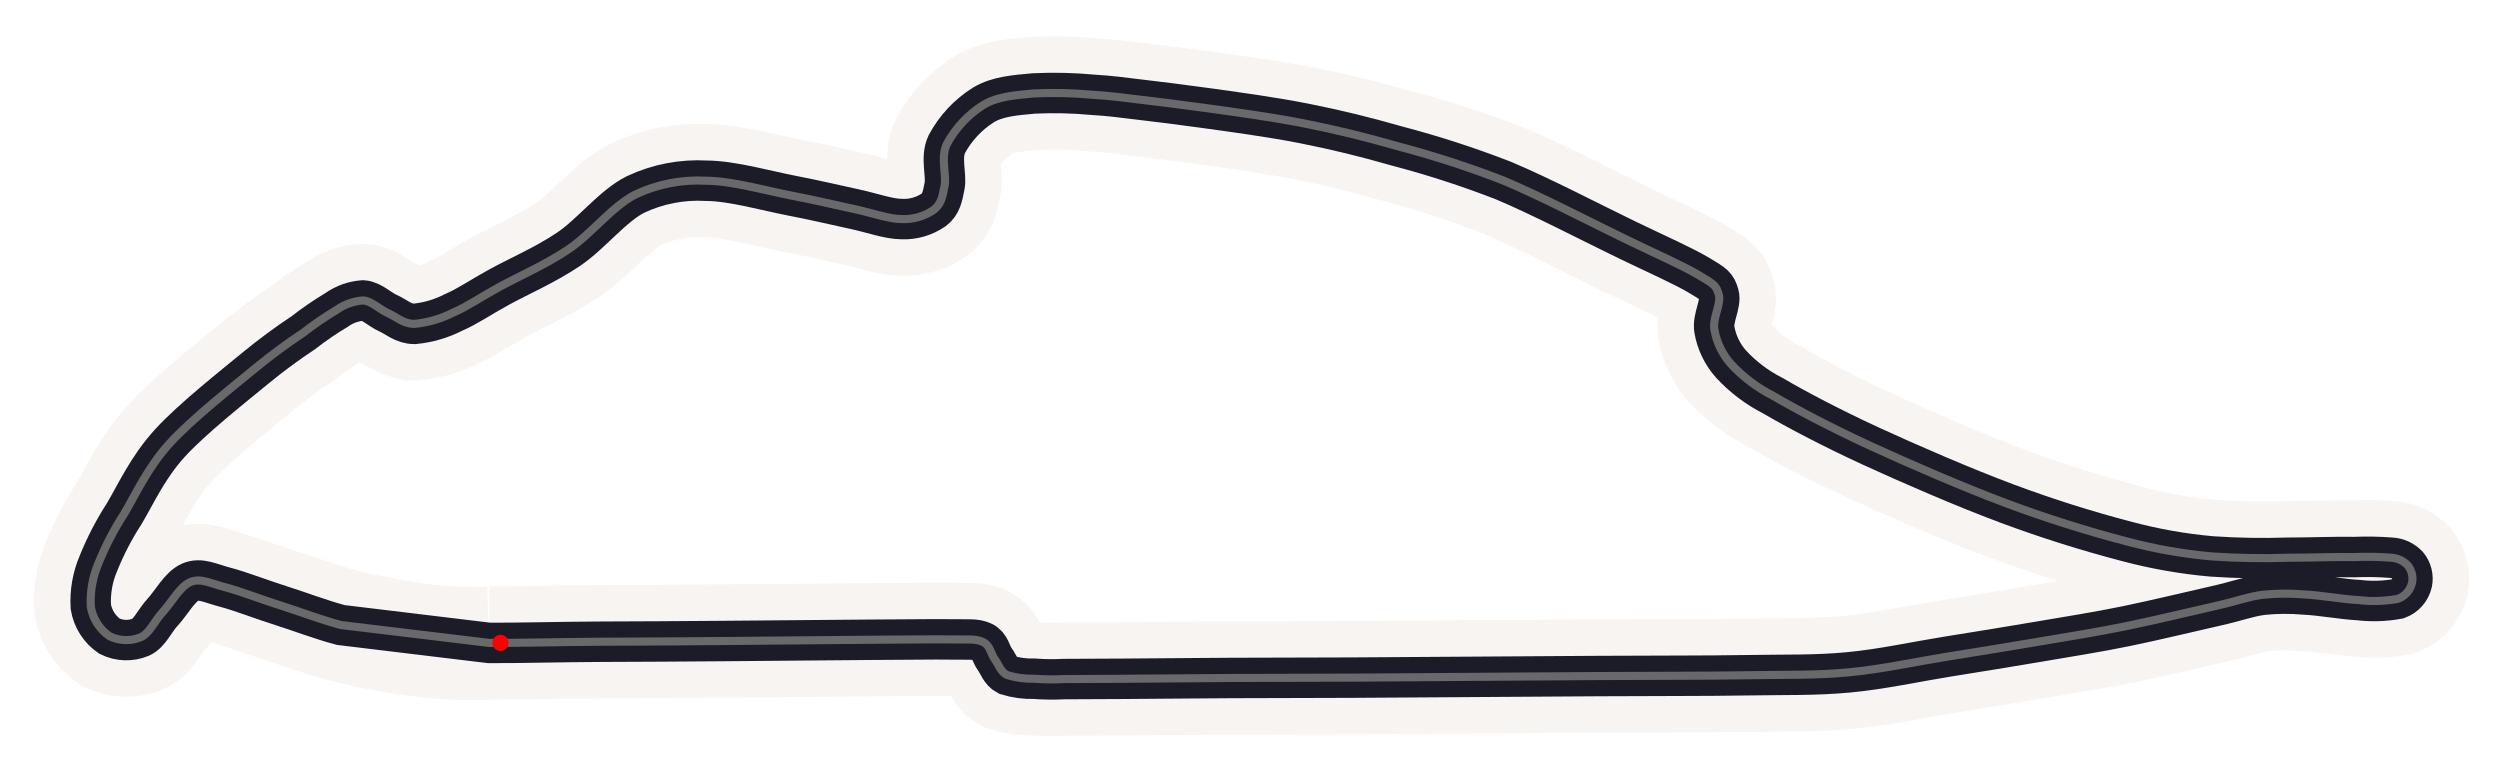
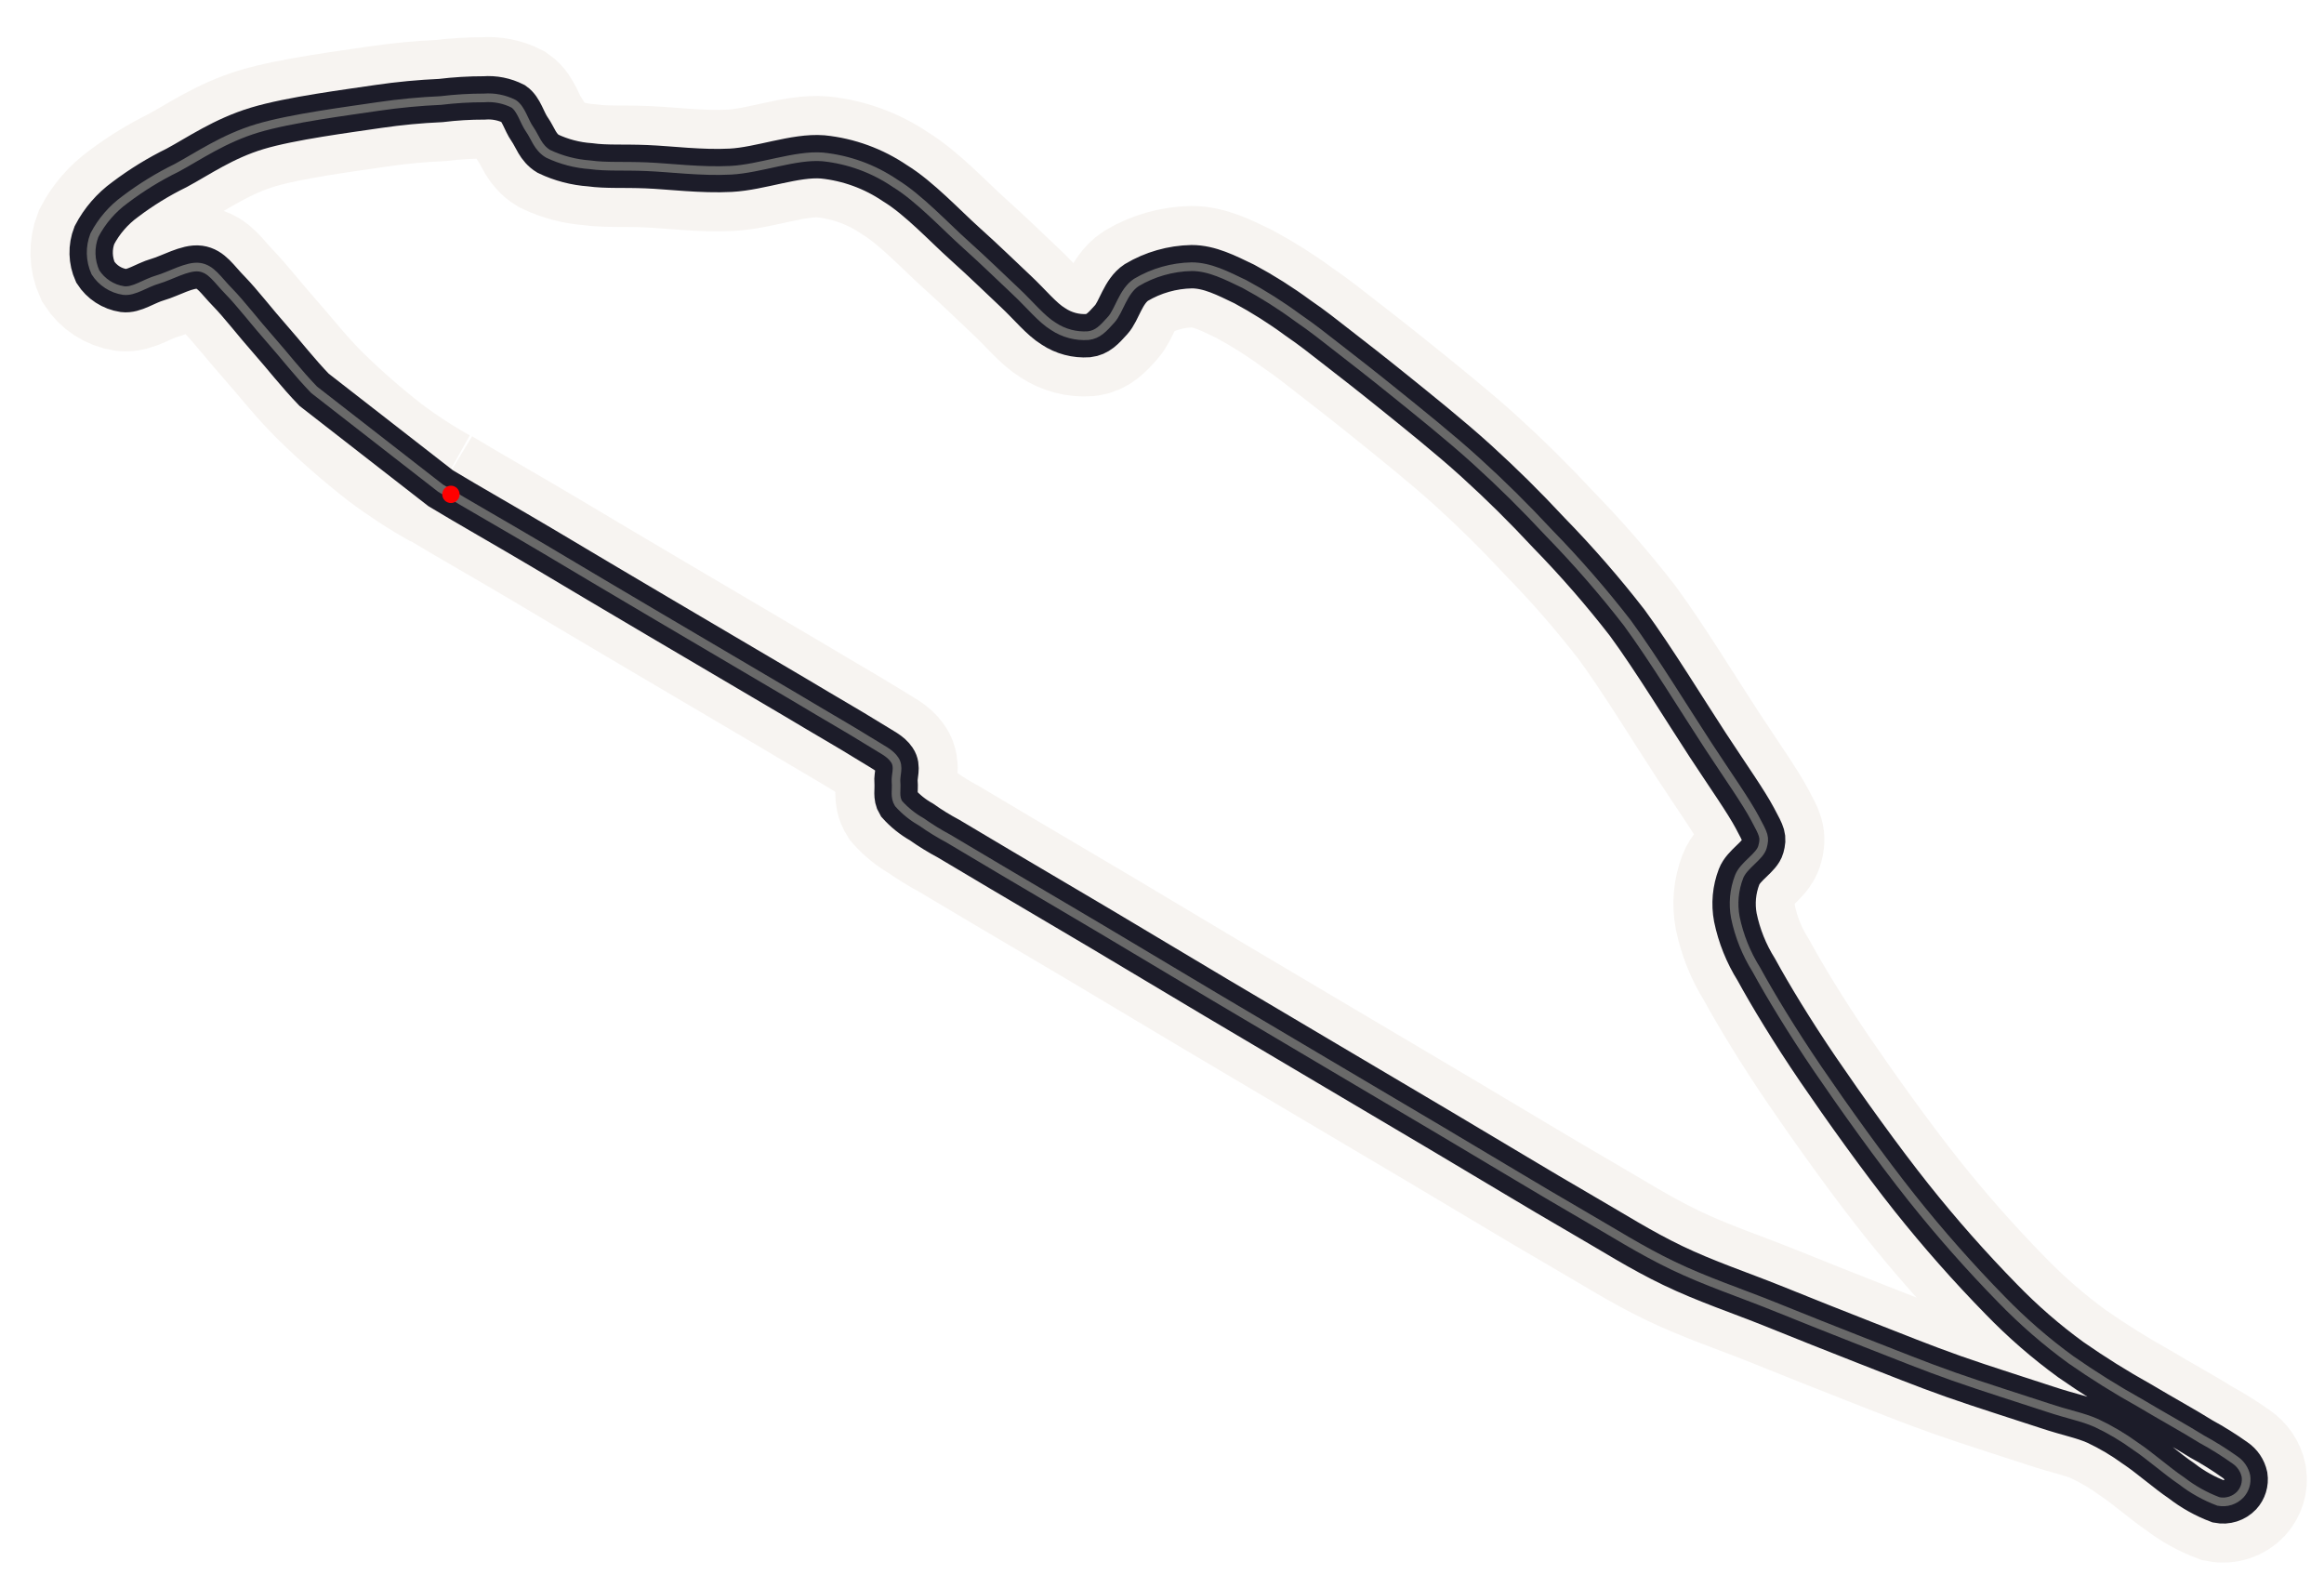
- <svg xmlns="http://www.w3.org/2000/svg" viewBox="-10 75 309 96">
-   <g id="ef547fec-fe0b-4490-ad47-1315633e7004" data-name="Large" transform="rotate(-31 140 140)">
+ <svg xmlns="http://www.w3.org/2000/svg" viewBox="5 50 268 183">
+   <g id="ef547fec-fe0b-4490-ad47-1315633e7004" data-name="Large">
    <path id="e26f1f98-892c-4452-9506-f61de541cb37" data-name="track" d="M55.76,106.31a55.93,55.93,0,0,1-6.36-4.14A87.88,87.88,0,0,1,42,95.71c-2.21-2.17-4-4.49-5.79-6.51S32.72,85,31.36,83.59,29.37,81,28,80.81s-3.35,1-4.81,1.42-2.74,1.42-3.94,1.27A4.69,4.69,0,0,1,16,81.39a5.52,5.52,0,0,1-.11-4.28A11.88,11.88,0,0,1,19.44,73a36.35,36.35,0,0,1,5.94-3.65c2.54-1.37,5.4-3.38,9.28-4.55s10.47-2,14-2.53a71,71,0,0,1,7.17-.68,41.24,41.24,0,0,1,5-.3,6.46,6.46,0,0,1,3.41.68c.88.61,1.18,2,1.84,2.94S67,67,68.2,67.73A13.51,13.51,0,0,0,73.05,69c1.89.26,3.8.11,6.5.22s6.34.59,9.73.41,7.43-1.79,10.59-1.54a18.14,18.14,0,0,1,8.36,3.05c2.74,1.67,5.77,4.93,8.08,7s4.09,3.83,5.78,5.41,3,3.24,4.4,4.09a6.45,6.45,0,0,0,4,1.06c1.11-.13,1.72-.81,2.65-1.84s1.35-3.26,2.9-4.29a13,13,0,0,1,6.38-1.82c2.07,0,4,1,6.08,2a52,52,0,0,1,6.15,3.89c1.81,1.24,2.86,2.1,4.69,3.52s3.7,2.87,6.34,5,6.58,5.28,9.57,8,5.5,5.2,8.4,8.31a121.17,121.17,0,0,1,9,10.34c3,4.08,6.85,10.38,9.31,14.13s4.36,6.43,5.41,8.39,1.18,2.19.88,3.32-2.18,2.09-2.7,3.44a8.63,8.63,0,0,0-.43,4.7,18.32,18.32,0,0,0,2.41,6c1.59,2.91,4.14,7.13,7.13,11.52s7.29,10.4,10.81,14.82a153,153,0,0,0,10.33,11.69,61.71,61.71,0,0,0,8,6.95,93,93,0,0,0,8,5c2.52,1.51,5.25,3,7.07,4.15a37.88,37.88,0,0,1,3.87,2.42A3,3,0,0,1,264,220.2a2.59,2.59,0,0,1-.65,2.12,2.75,2.75,0,0,1-2.52.8,16.29,16.29,0,0,1-4.26-2.38c-1.6-1.07-3.69-2.92-5.32-4a27.65,27.65,0,0,0-4.51-2.67c-1.71-.74-3-.91-5.71-1.81s-7.26-2.32-10.75-3.55-6.7-2.54-10.19-3.9-7-2.77-10.68-4.25-7.74-2.83-11.5-4.64-6.63-3.67-11.09-6.25-8.7-5.17-15.65-9.29-18.92-11.19-26.06-15.43-11.68-7-16.79-10-11.08-6.55-13.93-8.25a28.82,28.82,0,0,1-3.13-1.93,10.33,10.33,0,0,1-2.64-2.12c-.48-.77-.21-1.61-.29-2.45s.4-1.77-.16-2.59-1.28-1.09-3.22-2.3-4.36-2.58-8.4-5L80.75,121c-4.81-2.83-8.88-5.26-13-7.71s-8.89-5.15-11.94-7" fill="none" stroke="#f7f4f1" stroke-width="14" />
    <path id="fd6e1af5-c9a6-4a07-b1d7-32156c911645" data-name="track" d="M41.22,94.94c-1.87-1.94-3.46-4-5-5.74-1.77-2-3.47-4.22-4.83-5.61S29.37,81,28,80.81s-3.35,1-4.81,1.42-2.74,1.42-3.94,1.27A4.69,4.69,0,0,1,16,81.39a5.52,5.52,0,0,1-.11-4.28A11.88,11.88,0,0,1,19.44,73a36.35,36.35,0,0,1,5.94-3.65c2.54-1.37,5.4-3.38,9.28-4.55s10.47-2,14-2.53a71,71,0,0,1,7.17-.68,41.24,41.24,0,0,1,5-.3,6.46,6.46,0,0,1,3.41.68c.88.61,1.18,2,1.84,2.94S67,67,68.2,67.73A13.51,13.51,0,0,0,73.05,69c1.89.26,3.8.11,6.5.22s6.34.59,9.73.41,7.43-1.79,10.59-1.54a18.14,18.14,0,0,1,8.36,3.05c2.74,1.67,5.77,4.93,8.08,7s4.09,3.83,5.78,5.41,3,3.24,4.4,4.09a6.45,6.45,0,0,0,4,1.06c1.11-.13,1.72-.81,2.65-1.84s1.35-3.26,2.9-4.29a13,13,0,0,1,6.38-1.82c2.07,0,4,1,6.08,2a52,52,0,0,1,6.15,3.89c1.81,1.24,2.86,2.1,4.69,3.52s3.7,2.87,6.34,5,6.58,5.28,9.57,8,5.5,5.2,8.4,8.31a121.17,121.17,0,0,1,9,10.34c3,4.08,6.85,10.38,9.31,14.13s4.36,6.43,5.41,8.39,1.18,2.19.88,3.32-2.18,2.09-2.7,3.44a8.63,8.63,0,0,0-.43,4.7,18.32,18.32,0,0,0,2.41,6c1.59,2.91,4.14,7.13,7.13,11.52s7.29,10.4,10.81,14.82a153,153,0,0,0,10.33,11.69,61.71,61.71,0,0,0,8,6.95,93,93,0,0,0,8,5c2.52,1.51,5.25,3,7.07,4.15a37.88,37.88,0,0,1,3.87,2.42A3,3,0,0,1,264,220.2a2.59,2.59,0,0,1-.65,2.12,2.75,2.75,0,0,1-2.52.8,16.29,16.29,0,0,1-4.26-2.38c-1.6-1.07-3.69-2.92-5.32-4a27.65,27.65,0,0,0-4.51-2.67c-1.71-.74-3-.91-5.71-1.81s-7.26-2.32-10.75-3.55-6.7-2.54-10.19-3.9-7-2.77-10.68-4.25-7.74-2.83-11.5-4.64-6.63-3.67-11.09-6.25-8.7-5.17-15.65-9.29-18.92-11.19-26.06-15.43-11.68-7-16.79-10-11.08-6.55-13.93-8.25a28.82,28.82,0,0,1-3.13-1.93,10.33,10.33,0,0,1-2.64-2.12c-.48-.77-.21-1.61-.29-2.45s.4-1.77-.16-2.59-1.28-1.09-3.22-2.3-4.36-2.58-8.4-5L80.75,121c-4.81-2.83-8.88-5.26-13-7.71s-8.89-5.15-11.94-7Z" fill="none" stroke="#1c1c29" stroke-width="5" />
    <path id="fd6e1af5-c9a6-4a07-b1d7-32156c911645" data-name="track" d="M41.22,94.94c-1.87-1.94-3.46-4-5-5.74-1.77-2-3.47-4.22-4.83-5.61S29.37,81,28,80.81s-3.35,1-4.81,1.42-2.74,1.42-3.94,1.27A4.69,4.69,0,0,1,16,81.39a5.52,5.52,0,0,1-.11-4.28A11.88,11.88,0,0,1,19.44,73a36.35,36.35,0,0,1,5.94-3.65c2.54-1.37,5.4-3.38,9.28-4.55s10.47-2,14-2.53a71,71,0,0,1,7.17-.68,41.24,41.24,0,0,1,5-.3,6.46,6.46,0,0,1,3.41.68c.88.61,1.18,2,1.84,2.94S67,67,68.2,67.73A13.51,13.51,0,0,0,73.05,69c1.89.26,3.8.11,6.5.22s6.34.59,9.73.41,7.43-1.79,10.59-1.54a18.14,18.14,0,0,1,8.36,3.05c2.74,1.67,5.77,4.93,8.08,7s4.09,3.83,5.78,5.41,3,3.24,4.4,4.09a6.45,6.45,0,0,0,4,1.06c1.11-.13,1.72-.81,2.65-1.84s1.35-3.26,2.9-4.29a13,13,0,0,1,6.38-1.82c2.07,0,4,1,6.08,2a52,52,0,0,1,6.15,3.89c1.81,1.24,2.86,2.1,4.69,3.52s3.7,2.87,6.34,5,6.58,5.28,9.57,8,5.5,5.2,8.4,8.31a121.17,121.17,0,0,1,9,10.34c3,4.08,6.85,10.38,9.31,14.13s4.36,6.43,5.41,8.39,1.18,2.19.88,3.32-2.18,2.09-2.7,3.44a8.63,8.63,0,0,0-.43,4.7,18.32,18.32,0,0,0,2.41,6c1.59,2.91,4.14,7.13,7.13,11.52s7.29,10.4,10.81,14.82a153,153,0,0,0,10.33,11.69,61.71,61.71,0,0,0,8,6.95,93,93,0,0,0,8,5c2.52,1.51,5.25,3,7.07,4.15a37.88,37.88,0,0,1,3.87,2.42A3,3,0,0,1,264,220.2a2.59,2.59,0,0,1-.65,2.12,2.75,2.75,0,0,1-2.52.8,16.29,16.29,0,0,1-4.26-2.38c-1.6-1.07-3.69-2.92-5.32-4a27.65,27.65,0,0,0-4.51-2.67c-1.71-.74-3-.91-5.71-1.81s-7.26-2.32-10.75-3.55-6.7-2.54-10.19-3.9-7-2.77-10.68-4.25-7.74-2.83-11.5-4.64-6.63-3.67-11.09-6.25-8.7-5.17-15.65-9.29-18.92-11.19-26.06-15.43-11.68-7-16.79-10-11.08-6.55-13.93-8.25a28.82,28.82,0,0,1-3.13-1.93,10.33,10.33,0,0,1-2.64-2.12c-.48-.77-.21-1.61-.29-2.45s.4-1.77-.16-2.59-1.28-1.09-3.22-2.3-4.36-2.58-8.4-5L80.75,121c-4.81-2.83-8.88-5.26-13-7.71s-8.89-5.15-11.94-7Z" fill="none" stroke="#696969ff" stroke-width="1" />
    <circle cx="57" cy="107" r="1" fill="#ff0000ff" />
  </g>
</svg>
